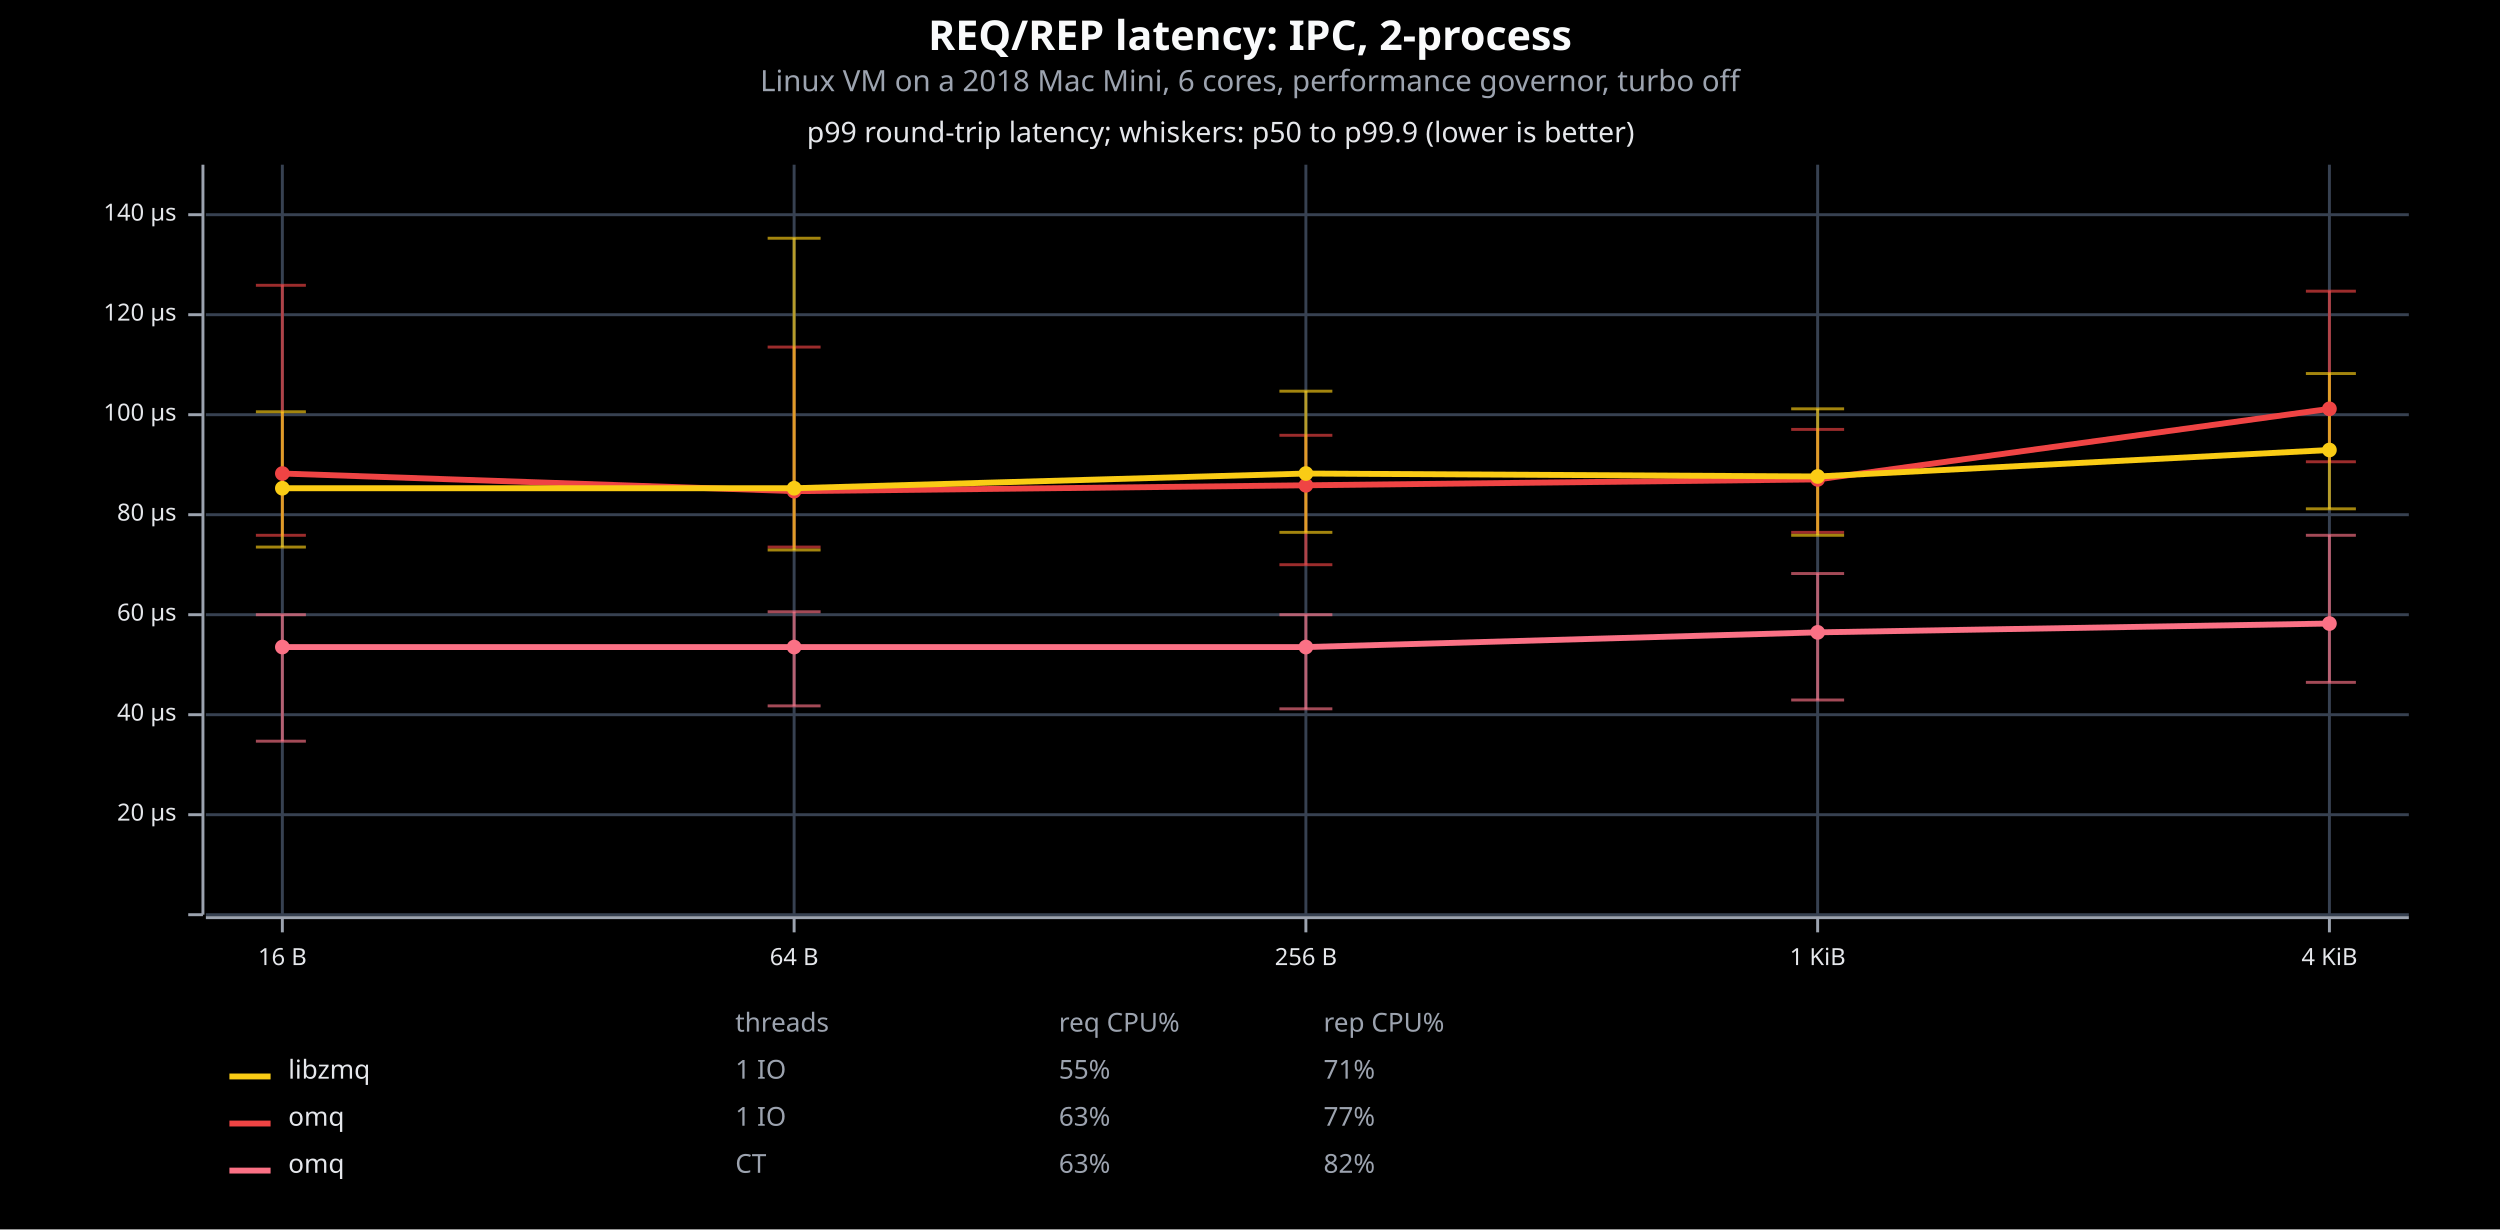
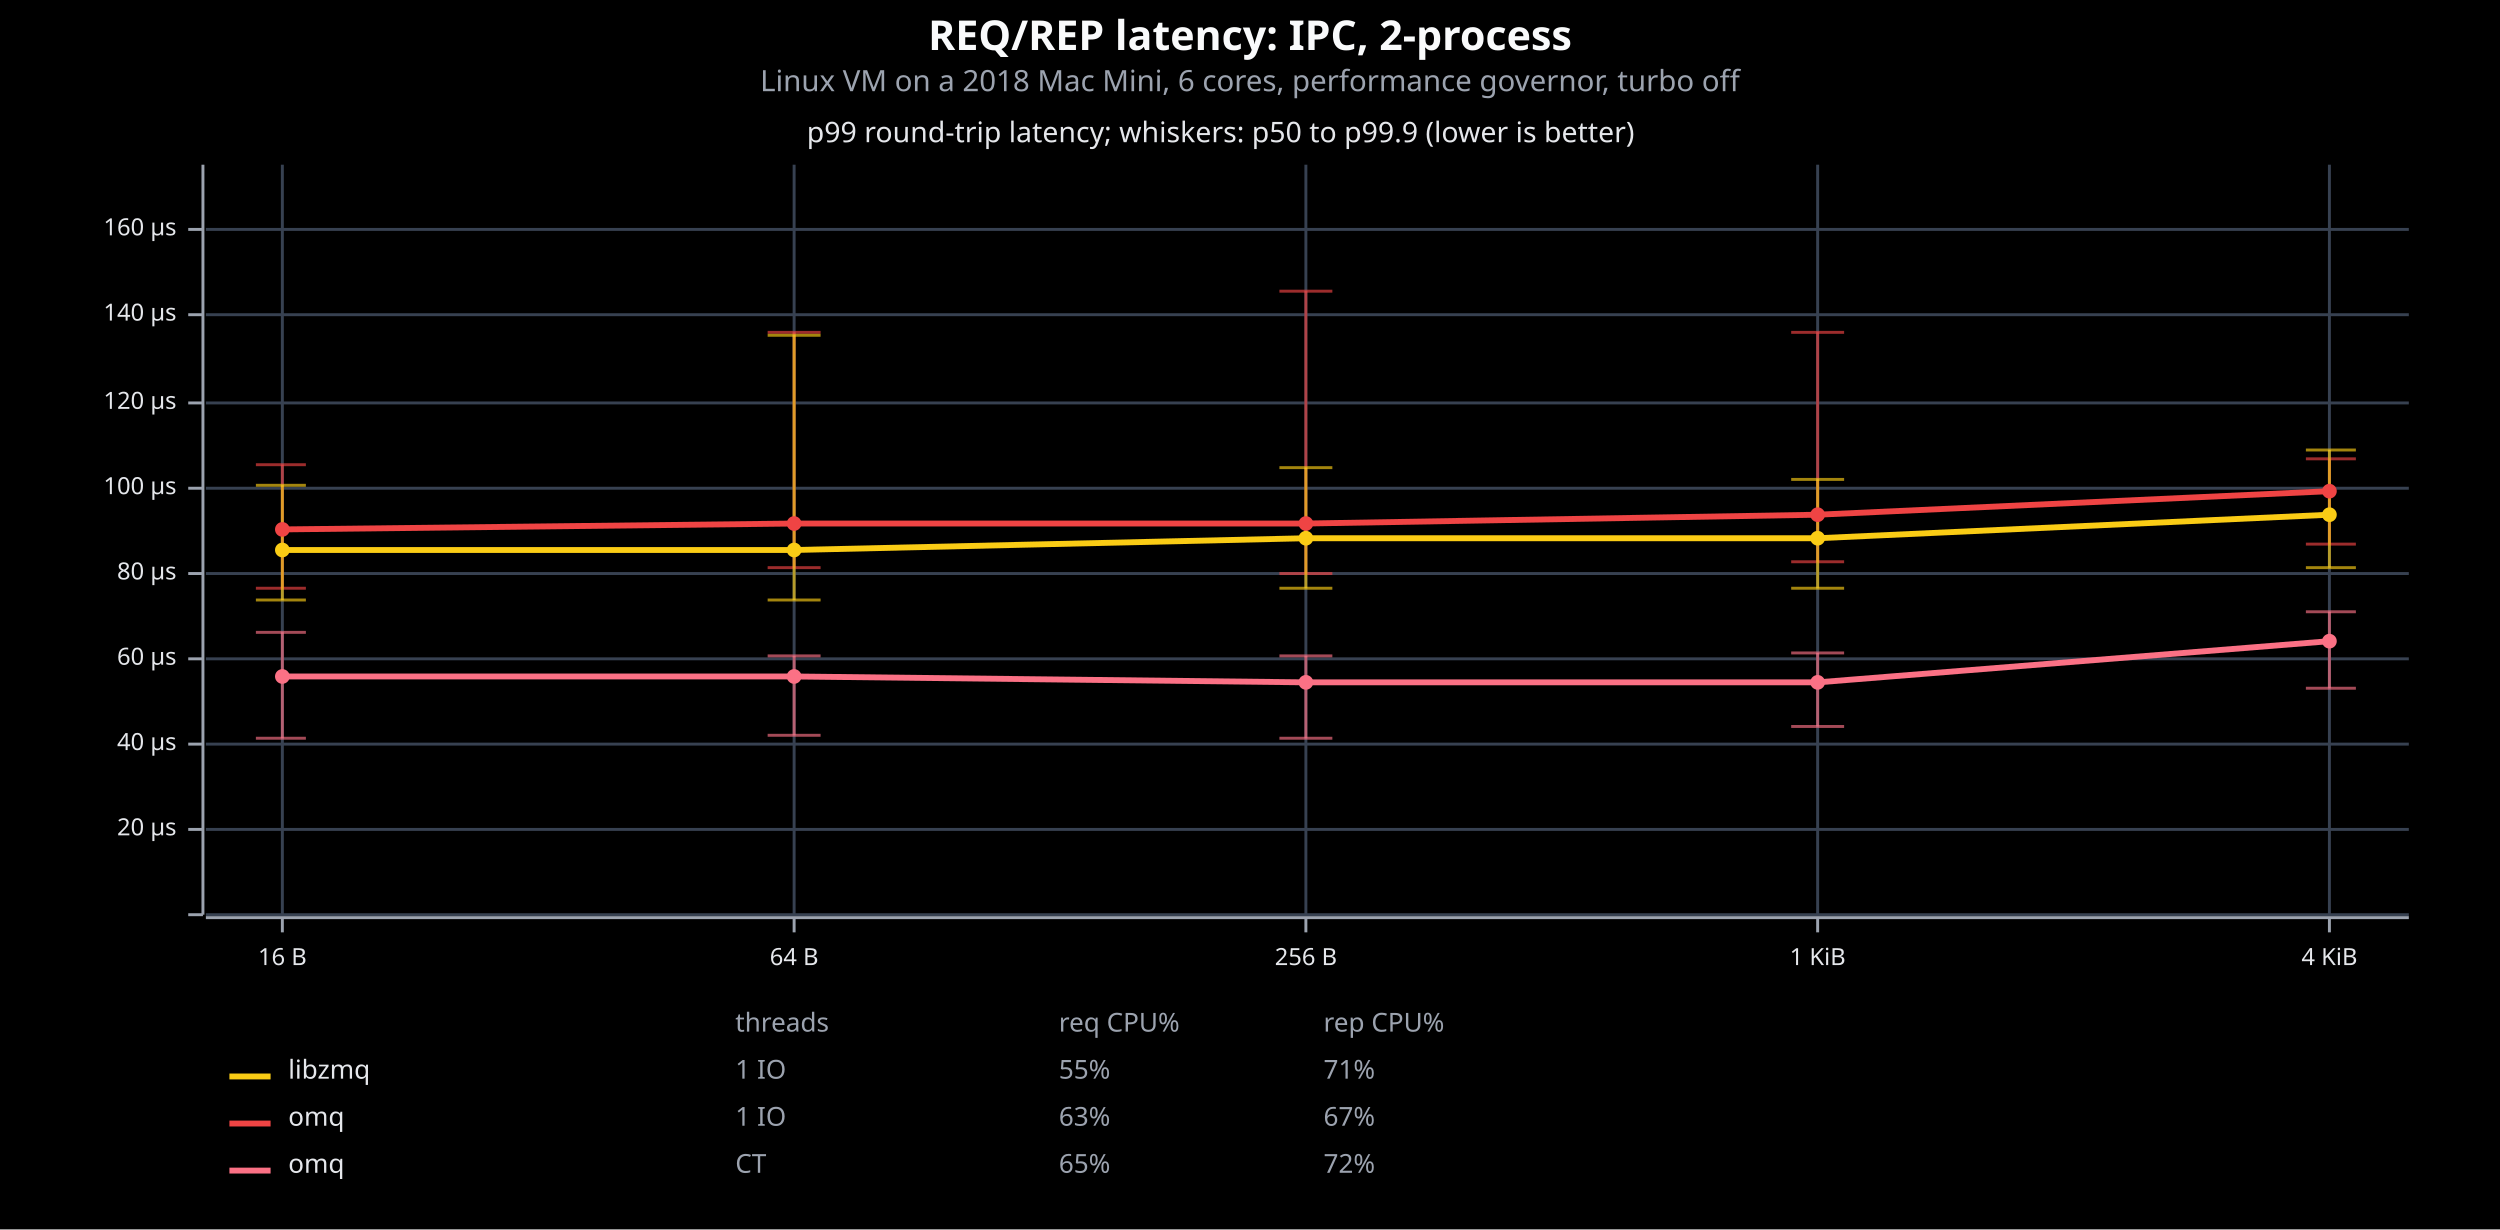
<svg xmlns="http://www.w3.org/2000/svg" viewBox="0 0 850 418" font-family="system-ui, -apple-system, sans-serif">
  <rect x="0" y="0" width="850" height="418" opacity="1" fill="#000000" stroke="none" />
  <text x="425" y="17" text-anchor="middle" font-family="sans-serif" font-size="14" font-weight="bold" fill="#F9FAFB">REQ/REP latency: IPC, 2-process</text>
  <text x="425" y="31" text-anchor="middle" font-family="sans-serif" font-size="10" fill="#9CA3AF">Linux VM on a 2018 Mac Mini, 6 cores, performance governor, turbo off</text>
  <text x="415" y="41" dy="0.76em" text-anchor="middle" font-family="sans-serif" font-size="9.677" opacity="1" fill="#E5E7EB">
p99 round-trip latency; whiskers: p50 to p99.9 (lower is better)
</text>
  <line opacity="1" stroke="#374151" stroke-width="1" x1="96" y1="311" x2="96" y2="56" />
  <line opacity="1" stroke="#374151" stroke-width="1" x1="270" y1="311" x2="270" y2="56" />
  <line opacity="1" stroke="#374151" stroke-width="1" x1="444" y1="311" x2="444" y2="56" />
  <line opacity="1" stroke="#374151" stroke-width="1" x1="618" y1="311" x2="618" y2="56" />
  <line opacity="1" stroke="#374151" stroke-width="1" x1="792" y1="311" x2="792" y2="56" />
  <line opacity="1" stroke="#374151" stroke-width="1" x1="70" y1="311" x2="819" y2="311" />
-   <line opacity="1" stroke="#374151" stroke-width="1" x1="70" y1="277" x2="819" y2="277" />
-   <line opacity="1" stroke="#374151" stroke-width="1" x1="70" y1="243" x2="819" y2="243" />
-   <line opacity="1" stroke="#374151" stroke-width="1" x1="70" y1="209" x2="819" y2="209" />
-   <line opacity="1" stroke="#374151" stroke-width="1" x1="70" y1="175" x2="819" y2="175" />
-   <line opacity="1" stroke="#374151" stroke-width="1" x1="70" y1="141" x2="819" y2="141" />
+   <line opacity="1" stroke="#374151" stroke-width="1" x1="70" y1="282" x2="819" y2="282" />
+   <line opacity="1" stroke="#374151" stroke-width="1" x1="70" y1="253" x2="819" y2="253" />
+   <line opacity="1" stroke="#374151" stroke-width="1" x1="70" y1="224" x2="819" y2="224" />
+   <line opacity="1" stroke="#374151" stroke-width="1" x1="70" y1="195" x2="819" y2="195" />
+   <line opacity="1" stroke="#374151" stroke-width="1" x1="70" y1="166" x2="819" y2="166" />
+   <line opacity="1" stroke="#374151" stroke-width="1" x1="70" y1="137" x2="819" y2="137" />
  <line opacity="1" stroke="#374151" stroke-width="1" x1="70" y1="107" x2="819" y2="107" />
-   <line opacity="1" stroke="#374151" stroke-width="1" x1="70" y1="73" x2="819" y2="73" />
+   <line opacity="1" stroke="#374151" stroke-width="1" x1="70" y1="78" x2="819" y2="78" />
  <polyline fill="none" opacity="1" stroke="#9CA3AF" stroke-width="1" points="69,56 69,311 " />
  <text x="60" y="311" dy="0.5ex" text-anchor="end" font-family="sans-serif" font-size="8.065" opacity="1" fill="#E5E7EB">

</text>
  <polyline fill="none" opacity="1" stroke="#9CA3AF" stroke-width="1" points="64,311 69,311 " />
-   <text x="60" y="277" dy="0.5ex" text-anchor="end" font-family="sans-serif" font-size="8.065" opacity="1" fill="#E5E7EB">
+   <text x="60" y="282" dy="0.5ex" text-anchor="end" font-family="sans-serif" font-size="8.065" opacity="1" fill="#E5E7EB">
20 μs
</text>
-   <polyline fill="none" opacity="1" stroke="#9CA3AF" stroke-width="1" points="64,277 69,277 " />
-   <text x="60" y="243" dy="0.5ex" text-anchor="end" font-family="sans-serif" font-size="8.065" opacity="1" fill="#E5E7EB">
+   <polyline fill="none" opacity="1" stroke="#9CA3AF" stroke-width="1" points="64,282 69,282 " />
+   <text x="60" y="253" dy="0.5ex" text-anchor="end" font-family="sans-serif" font-size="8.065" opacity="1" fill="#E5E7EB">
40 μs
</text>
-   <polyline fill="none" opacity="1" stroke="#9CA3AF" stroke-width="1" points="64,243 69,243 " />
-   <text x="60" y="209" dy="0.5ex" text-anchor="end" font-family="sans-serif" font-size="8.065" opacity="1" fill="#E5E7EB">
+   <polyline fill="none" opacity="1" stroke="#9CA3AF" stroke-width="1" points="64,253 69,253 " />
+   <text x="60" y="224" dy="0.5ex" text-anchor="end" font-family="sans-serif" font-size="8.065" opacity="1" fill="#E5E7EB">
60 μs
</text>
-   <polyline fill="none" opacity="1" stroke="#9CA3AF" stroke-width="1" points="64,209 69,209 " />
-   <text x="60" y="175" dy="0.5ex" text-anchor="end" font-family="sans-serif" font-size="8.065" opacity="1" fill="#E5E7EB">
+   <polyline fill="none" opacity="1" stroke="#9CA3AF" stroke-width="1" points="64,224 69,224 " />
+   <text x="60" y="195" dy="0.5ex" text-anchor="end" font-family="sans-serif" font-size="8.065" opacity="1" fill="#E5E7EB">
80 μs
</text>
-   <polyline fill="none" opacity="1" stroke="#9CA3AF" stroke-width="1" points="64,175 69,175 " />
-   <text x="60" y="141" dy="0.5ex" text-anchor="end" font-family="sans-serif" font-size="8.065" opacity="1" fill="#E5E7EB">
+   <polyline fill="none" opacity="1" stroke="#9CA3AF" stroke-width="1" points="64,195 69,195 " />
+   <text x="60" y="166" dy="0.5ex" text-anchor="end" font-family="sans-serif" font-size="8.065" opacity="1" fill="#E5E7EB">
100 μs
</text>
-   <polyline fill="none" opacity="1" stroke="#9CA3AF" stroke-width="1" points="64,141 69,141 " />
-   <text x="60" y="107" dy="0.5ex" text-anchor="end" font-family="sans-serif" font-size="8.065" opacity="1" fill="#E5E7EB">
+   <polyline fill="none" opacity="1" stroke="#9CA3AF" stroke-width="1" points="64,166 69,166 " />
+   <text x="60" y="137" dy="0.5ex" text-anchor="end" font-family="sans-serif" font-size="8.065" opacity="1" fill="#E5E7EB">
120 μs
</text>
-   <polyline fill="none" opacity="1" stroke="#9CA3AF" stroke-width="1" points="64,107 69,107 " />
-   <text x="60" y="73" dy="0.5ex" text-anchor="end" font-family="sans-serif" font-size="8.065" opacity="1" fill="#E5E7EB">
+   <polyline fill="none" opacity="1" stroke="#9CA3AF" stroke-width="1" points="64,137 69,137 " />
+   <text x="60" y="107" dy="0.5ex" text-anchor="end" font-family="sans-serif" font-size="8.065" opacity="1" fill="#E5E7EB">
140 μs
</text>
-   <polyline fill="none" opacity="1" stroke="#9CA3AF" stroke-width="1" points="64,73 69,73 " />
+   <polyline fill="none" opacity="1" stroke="#9CA3AF" stroke-width="1" points="64,107 69,107 " />
+   <text x="60" y="78" dy="0.5ex" text-anchor="end" font-family="sans-serif" font-size="8.065" opacity="1" fill="#E5E7EB">
+ 160 μs
+ </text>
+   <polyline fill="none" opacity="1" stroke="#9CA3AF" stroke-width="1" points="64,78 69,78 " />
  <polyline fill="none" opacity="1" stroke="#9CA3AF" stroke-width="1" points="70,312 819,312 " />
  <text x="96" y="322" dy="0.76em" text-anchor="middle" font-family="sans-serif" font-size="8.065" opacity="1" fill="#E5E7EB">
16 B
</text>
  <polyline fill="none" opacity="1" stroke="#9CA3AF" stroke-width="1" points="96,312 96,317 " />
  <text x="270" y="322" dy="0.76em" text-anchor="middle" font-family="sans-serif" font-size="8.065" opacity="1" fill="#E5E7EB">
64 B
</text>
  <polyline fill="none" opacity="1" stroke="#9CA3AF" stroke-width="1" points="270,312 270,317 " />
  <text x="444" y="322" dy="0.76em" text-anchor="middle" font-family="sans-serif" font-size="8.065" opacity="1" fill="#E5E7EB">
256 B
</text>
  <polyline fill="none" opacity="1" stroke="#9CA3AF" stroke-width="1" points="444,312 444,317 " />
  <text x="618" y="322" dy="0.76em" text-anchor="middle" font-family="sans-serif" font-size="8.065" opacity="1" fill="#E5E7EB">
1 KiB
</text>
  <polyline fill="none" opacity="1" stroke="#9CA3AF" stroke-width="1" points="618,312 618,317 " />
  <text x="792" y="322" dy="0.76em" text-anchor="middle" font-family="sans-serif" font-size="8.065" opacity="1" fill="#E5E7EB">
4 KiB
</text>
  <polyline fill="none" opacity="1" stroke="#9CA3AF" stroke-width="1" points="792,312 792,317 " />
-   <polyline fill="none" opacity="0.65" stroke="#FB7185" stroke-width="1" points="96,252 96,209 " />
-   <polyline fill="none" opacity="0.65" stroke="#FB7185" stroke-width="1" points="87,252 104,252 " />
-   <polyline fill="none" opacity="0.65" stroke="#FB7185" stroke-width="1" points="87,209 104,209 " />
-   <polyline fill="none" opacity="0.65" stroke="#FB7185" stroke-width="1" points="270,240 270,208 " />
-   <polyline fill="none" opacity="0.65" stroke="#FB7185" stroke-width="1" points="261,240 279,240 " />
-   <polyline fill="none" opacity="0.65" stroke="#FB7185" stroke-width="1" points="261,208 279,208 " />
-   <polyline fill="none" opacity="0.65" stroke="#FB7185" stroke-width="1" points="444,241 444,209 " />
-   <polyline fill="none" opacity="0.65" stroke="#FB7185" stroke-width="1" points="435,241 453,241 " />
-   <polyline fill="none" opacity="0.65" stroke="#FB7185" stroke-width="1" points="435,209 453,209 " />
-   <polyline fill="none" opacity="0.65" stroke="#FB7185" stroke-width="1" points="618,238 618,195 " />
-   <polyline fill="none" opacity="0.65" stroke="#FB7185" stroke-width="1" points="609,238 627,238 " />
-   <polyline fill="none" opacity="0.65" stroke="#FB7185" stroke-width="1" points="609,195 627,195 " />
-   <polyline fill="none" opacity="0.65" stroke="#FB7185" stroke-width="1" points="792,232 792,182 " />
-   <polyline fill="none" opacity="0.65" stroke="#FB7185" stroke-width="1" points="784,232 801,232 " />
-   <polyline fill="none" opacity="0.65" stroke="#FB7185" stroke-width="1" points="784,182 801,182 " />
-   <polyline fill="none" opacity="0.65" stroke="#EF4444" stroke-width="1" points="96,182 96,97 " />
-   <polyline fill="none" opacity="0.65" stroke="#EF4444" stroke-width="1" points="87,182 104,182 " />
-   <polyline fill="none" opacity="0.65" stroke="#EF4444" stroke-width="1" points="87,97 104,97 " />
-   <polyline fill="none" opacity="0.65" stroke="#EF4444" stroke-width="1" points="270,186 270,118 " />
-   <polyline fill="none" opacity="0.65" stroke="#EF4444" stroke-width="1" points="261,186 279,186 " />
-   <polyline fill="none" opacity="0.65" stroke="#EF4444" stroke-width="1" points="261,118 279,118 " />
-   <polyline fill="none" opacity="0.65" stroke="#EF4444" stroke-width="1" points="444,192 444,148 " />
-   <polyline fill="none" opacity="0.65" stroke="#EF4444" stroke-width="1" points="435,192 453,192 " />
-   <polyline fill="none" opacity="0.65" stroke="#EF4444" stroke-width="1" points="435,148 453,148 " />
-   <polyline fill="none" opacity="0.65" stroke="#EF4444" stroke-width="1" points="618,181 618,146 " />
-   <polyline fill="none" opacity="0.65" stroke="#EF4444" stroke-width="1" points="609,181 627,181 " />
-   <polyline fill="none" opacity="0.65" stroke="#EF4444" stroke-width="1" points="609,146 627,146 " />
-   <polyline fill="none" opacity="0.65" stroke="#EF4444" stroke-width="1" points="792,157 792,99 " />
-   <polyline fill="none" opacity="0.65" stroke="#EF4444" stroke-width="1" points="784,157 801,157 " />
-   <polyline fill="none" opacity="0.65" stroke="#EF4444" stroke-width="1" points="784,99 801,99 " />
-   <polyline fill="none" opacity="0.65" stroke="#FACC15" stroke-width="1" points="96,186 96,140 " />
-   <polyline fill="none" opacity="0.65" stroke="#FACC15" stroke-width="1" points="87,186 104,186 " />
-   <polyline fill="none" opacity="0.65" stroke="#FACC15" stroke-width="1" points="87,140 104,140 " />
-   <polyline fill="none" opacity="0.65" stroke="#FACC15" stroke-width="1" points="270,187 270,81 " />
-   <polyline fill="none" opacity="0.65" stroke="#FACC15" stroke-width="1" points="261,187 279,187 " />
-   <polyline fill="none" opacity="0.65" stroke="#FACC15" stroke-width="1" points="261,81 279,81 " />
-   <polyline fill="none" opacity="0.65" stroke="#FACC15" stroke-width="1" points="444,181 444,133 " />
-   <polyline fill="none" opacity="0.65" stroke="#FACC15" stroke-width="1" points="435,181 453,181 " />
-   <polyline fill="none" opacity="0.65" stroke="#FACC15" stroke-width="1" points="435,133 453,133 " />
-   <polyline fill="none" opacity="0.65" stroke="#FACC15" stroke-width="1" points="618,182 618,139 " />
-   <polyline fill="none" opacity="0.65" stroke="#FACC15" stroke-width="1" points="609,182 627,182 " />
-   <polyline fill="none" opacity="0.65" stroke="#FACC15" stroke-width="1" points="609,139 627,139 " />
-   <polyline fill="none" opacity="0.65" stroke="#FACC15" stroke-width="1" points="792,173 792,127 " />
-   <polyline fill="none" opacity="0.65" stroke="#FACC15" stroke-width="1" points="784,173 801,173 " />
-   <polyline fill="none" opacity="0.65" stroke="#FACC15" stroke-width="1" points="784,127 801,127 " />
-   <polyline fill="none" opacity="1" stroke="#FB7185" stroke-width="2" points="96,220 270,220 444,220 618,215 792,212 " />
-   <circle cx="96" cy="220" r="2.5" opacity="1" fill="#FB7185" stroke="none" stroke-width="1" />
-   <circle cx="270" cy="220" r="2.5" opacity="1" fill="#FB7185" stroke="none" stroke-width="1" />
-   <circle cx="444" cy="220" r="2.5" opacity="1" fill="#FB7185" stroke="none" stroke-width="1" />
-   <circle cx="618" cy="215" r="2.5" opacity="1" fill="#FB7185" stroke="none" stroke-width="1" />
-   <circle cx="792" cy="212" r="2.5" opacity="1" fill="#FB7185" stroke="none" stroke-width="1" />
-   <polyline fill="none" opacity="1" stroke="#EF4444" stroke-width="2" points="96,161 270,167 444,165 618,163 792,139 " />
-   <circle cx="96" cy="161" r="2.5" opacity="1" fill="#EF4444" stroke="none" stroke-width="1" />
-   <circle cx="270" cy="167" r="2.5" opacity="1" fill="#EF4444" stroke="none" stroke-width="1" />
-   <circle cx="444" cy="165" r="2.5" opacity="1" fill="#EF4444" stroke="none" stroke-width="1" />
-   <circle cx="618" cy="163" r="2.5" opacity="1" fill="#EF4444" stroke="none" stroke-width="1" />
-   <circle cx="792" cy="139" r="2.5" opacity="1" fill="#EF4444" stroke="none" stroke-width="1" />
-   <polyline fill="none" opacity="1" stroke="#FACC15" stroke-width="2" points="96,166 270,166 444,161 618,162 792,153 " />
-   <circle cx="96" cy="166" r="2.5" opacity="1" fill="#FACC15" stroke="none" stroke-width="1" />
-   <circle cx="270" cy="166" r="2.5" opacity="1" fill="#FACC15" stroke="none" stroke-width="1" />
-   <circle cx="444" cy="161" r="2.5" opacity="1" fill="#FACC15" stroke="none" stroke-width="1" />
-   <circle cx="618" cy="162" r="2.5" opacity="1" fill="#FACC15" stroke="none" stroke-width="1" />
-   <circle cx="792" cy="153" r="2.5" opacity="1" fill="#FACC15" stroke="none" stroke-width="1" />
+   <polyline fill="none" opacity="0.65" stroke="#FB7185" stroke-width="1" points="96,251 96,215 " />
+   <polyline fill="none" opacity="0.65" stroke="#FB7185" stroke-width="1" points="87,251 104,251 " />
+   <polyline fill="none" opacity="0.65" stroke="#FB7185" stroke-width="1" points="87,215 104,215 " />
+   <polyline fill="none" opacity="0.65" stroke="#FB7185" stroke-width="1" points="270,250 270,223 " />
+   <polyline fill="none" opacity="0.65" stroke="#FB7185" stroke-width="1" points="261,250 279,250 " />
+   <polyline fill="none" opacity="0.65" stroke="#FB7185" stroke-width="1" points="261,223 279,223 " />
+   <polyline fill="none" opacity="0.65" stroke="#FB7185" stroke-width="1" points="444,251 444,223 " />
+   <polyline fill="none" opacity="0.65" stroke="#FB7185" stroke-width="1" points="435,251 453,251 " />
+   <polyline fill="none" opacity="0.65" stroke="#FB7185" stroke-width="1" points="435,223 453,223 " />
+   <polyline fill="none" opacity="0.65" stroke="#FB7185" stroke-width="1" points="618,247 618,222 " />
+   <polyline fill="none" opacity="0.65" stroke="#FB7185" stroke-width="1" points="609,247 627,247 " />
+   <polyline fill="none" opacity="0.65" stroke="#FB7185" stroke-width="1" points="609,222 627,222 " />
+   <polyline fill="none" opacity="0.65" stroke="#FB7185" stroke-width="1" points="792,234 792,208 " />
+   <polyline fill="none" opacity="0.65" stroke="#FB7185" stroke-width="1" points="784,234 801,234 " />
+   <polyline fill="none" opacity="0.65" stroke="#FB7185" stroke-width="1" points="784,208 801,208 " />
+   <polyline fill="none" opacity="0.65" stroke="#EF4444" stroke-width="1" points="96,200 96,158 " />
+   <polyline fill="none" opacity="0.65" stroke="#EF4444" stroke-width="1" points="87,200 104,200 " />
+   <polyline fill="none" opacity="0.65" stroke="#EF4444" stroke-width="1" points="87,158 104,158 " />
+   <polyline fill="none" opacity="0.65" stroke="#EF4444" stroke-width="1" points="270,193 270,113 " />
+   <polyline fill="none" opacity="0.65" stroke="#EF4444" stroke-width="1" points="261,193 279,193 " />
+   <polyline fill="none" opacity="0.65" stroke="#EF4444" stroke-width="1" points="261,113 279,113 " />
+   <polyline fill="none" opacity="0.65" stroke="#EF4444" stroke-width="1" points="444,195 444,99 " />
+   <polyline fill="none" opacity="0.65" stroke="#EF4444" stroke-width="1" points="435,195 453,195 " />
+   <polyline fill="none" opacity="0.65" stroke="#EF4444" stroke-width="1" points="435,99 453,99 " />
+   <polyline fill="none" opacity="0.65" stroke="#EF4444" stroke-width="1" points="618,191 618,113 " />
+   <polyline fill="none" opacity="0.65" stroke="#EF4444" stroke-width="1" points="609,191 627,191 " />
+   <polyline fill="none" opacity="0.65" stroke="#EF4444" stroke-width="1" points="609,113 627,113 " />
+   <polyline fill="none" opacity="0.65" stroke="#EF4444" stroke-width="1" points="792,185 792,156 " />
+   <polyline fill="none" opacity="0.65" stroke="#EF4444" stroke-width="1" points="784,185 801,185 " />
+   <polyline fill="none" opacity="0.65" stroke="#EF4444" stroke-width="1" points="784,156 801,156 " />
+   <polyline fill="none" opacity="0.65" stroke="#FACC15" stroke-width="1" points="96,204 96,165 " />
+   <polyline fill="none" opacity="0.65" stroke="#FACC15" stroke-width="1" points="87,204 104,204 " />
+   <polyline fill="none" opacity="0.65" stroke="#FACC15" stroke-width="1" points="87,165 104,165 " />
+   <polyline fill="none" opacity="0.65" stroke="#FACC15" stroke-width="1" points="270,204 270,114 " />
+   <polyline fill="none" opacity="0.65" stroke="#FACC15" stroke-width="1" points="261,204 279,204 " />
+   <polyline fill="none" opacity="0.65" stroke="#FACC15" stroke-width="1" points="261,114 279,114 " />
+   <polyline fill="none" opacity="0.65" stroke="#FACC15" stroke-width="1" points="444,200 444,159 " />
+   <polyline fill="none" opacity="0.65" stroke="#FACC15" stroke-width="1" points="435,200 453,200 " />
+   <polyline fill="none" opacity="0.65" stroke="#FACC15" stroke-width="1" points="435,159 453,159 " />
+   <polyline fill="none" opacity="0.65" stroke="#FACC15" stroke-width="1" points="618,200 618,163 " />
+   <polyline fill="none" opacity="0.65" stroke="#FACC15" stroke-width="1" points="609,200 627,200 " />
+   <polyline fill="none" opacity="0.65" stroke="#FACC15" stroke-width="1" points="609,163 627,163 " />
+   <polyline fill="none" opacity="0.65" stroke="#FACC15" stroke-width="1" points="792,193 792,153 " />
+   <polyline fill="none" opacity="0.65" stroke="#FACC15" stroke-width="1" points="784,193 801,193 " />
+   <polyline fill="none" opacity="0.65" stroke="#FACC15" stroke-width="1" points="784,153 801,153 " />
+   <polyline fill="none" opacity="1" stroke="#FB7185" stroke-width="2" points="96,230 270,230 444,232 618,232 792,218 " />
+   <circle cx="96" cy="230" r="2.5" opacity="1" fill="#FB7185" stroke="none" stroke-width="1" />
+   <circle cx="270" cy="230" r="2.5" opacity="1" fill="#FB7185" stroke="none" stroke-width="1" />
+   <circle cx="444" cy="232" r="2.5" opacity="1" fill="#FB7185" stroke="none" stroke-width="1" />
+   <circle cx="618" cy="232" r="2.5" opacity="1" fill="#FB7185" stroke="none" stroke-width="1" />
+   <circle cx="792" cy="218" r="2.5" opacity="1" fill="#FB7185" stroke="none" stroke-width="1" />
+   <polyline fill="none" opacity="1" stroke="#EF4444" stroke-width="2" points="96,180 270,178 444,178 618,175 792,167 " />
+   <circle cx="96" cy="180" r="2.5" opacity="1" fill="#EF4444" stroke="none" stroke-width="1" />
+   <circle cx="270" cy="178" r="2.5" opacity="1" fill="#EF4444" stroke="none" stroke-width="1" />
+   <circle cx="444" cy="178" r="2.5" opacity="1" fill="#EF4444" stroke="none" stroke-width="1" />
+   <circle cx="618" cy="175" r="2.5" opacity="1" fill="#EF4444" stroke="none" stroke-width="1" />
+   <circle cx="792" cy="167" r="2.5" opacity="1" fill="#EF4444" stroke="none" stroke-width="1" />
+   <polyline fill="none" opacity="1" stroke="#FACC15" stroke-width="2" points="96,187 270,187 444,183 618,183 792,175 " />
+   <circle cx="96" cy="187" r="2.5" opacity="1" fill="#FACC15" stroke="none" stroke-width="1" />
+   <circle cx="270" cy="187" r="2.5" opacity="1" fill="#FACC15" stroke="none" stroke-width="1" />
+   <circle cx="444" cy="183" r="2.5" opacity="1" fill="#FACC15" stroke="none" stroke-width="1" />
+   <circle cx="618" cy="183" r="2.5" opacity="1" fill="#FACC15" stroke="none" stroke-width="1" />
+   <circle cx="792" cy="175" r="2.5" opacity="1" fill="#FACC15" stroke="none" stroke-width="1" />
  <text x="250" y="344" dy="0.76em" text-anchor="start" font-family="sans-serif" font-size="8.871" opacity="1" fill="#9CA3AF">
threads
</text>
  <text x="360" y="344" dy="0.76em" text-anchor="start" font-family="sans-serif" font-size="8.871" opacity="1" fill="#9CA3AF">
req CPU%
</text>
  <text x="450" y="344" dy="0.76em" text-anchor="start" font-family="sans-serif" font-size="8.871" opacity="1" fill="#9CA3AF">
rep CPU%
</text>
  <polyline fill="none" opacity="1" stroke="#FACC15" stroke-width="2" points="78,366 92,366 " />
  <text x="98" y="360" dy="0.76em" text-anchor="start" font-family="sans-serif" font-size="8.871" opacity="1" fill="#E5E7EB">
libzmq
</text>
  <text x="250" y="360" dy="0.76em" text-anchor="start" font-family="sans-serif" font-size="8.871" opacity="1" fill="#9CA3AF">
1 IO
</text>
  <text x="360" y="360" dy="0.76em" text-anchor="start" font-family="sans-serif" font-size="8.871" opacity="1" fill="#9CA3AF">
55%
</text>
  <text x="450" y="360" dy="0.76em" text-anchor="start" font-family="sans-serif" font-size="8.871" opacity="1" fill="#9CA3AF">
71%
</text>
  <polyline fill="none" opacity="1" stroke="#EF4444" stroke-width="2" points="78,382 92,382 " />
  <text x="98" y="376" dy="0.76em" text-anchor="start" font-family="sans-serif" font-size="8.871" opacity="1" fill="#E5E7EB">
omq
</text>
  <text x="250" y="376" dy="0.76em" text-anchor="start" font-family="sans-serif" font-size="8.871" opacity="1" fill="#9CA3AF">
1 IO
</text>
  <text x="360" y="376" dy="0.76em" text-anchor="start" font-family="sans-serif" font-size="8.871" opacity="1" fill="#9CA3AF">
63%
</text>
  <text x="450" y="376" dy="0.76em" text-anchor="start" font-family="sans-serif" font-size="8.871" opacity="1" fill="#9CA3AF">
- 77%
+ 67%
</text>
  <polyline fill="none" opacity="1" stroke="#FB7185" stroke-width="2" points="78,398 92,398 " />
  <text x="98" y="392" dy="0.76em" text-anchor="start" font-family="sans-serif" font-size="8.871" opacity="1" fill="#E5E7EB">
omq
</text>
  <text x="250" y="392" dy="0.76em" text-anchor="start" font-family="sans-serif" font-size="8.871" opacity="1" fill="#9CA3AF">
CT
</text>
  <text x="360" y="392" dy="0.76em" text-anchor="start" font-family="sans-serif" font-size="8.871" opacity="1" fill="#9CA3AF">
- 63%
+ 65%
</text>
  <text x="450" y="392" dy="0.76em" text-anchor="start" font-family="sans-serif" font-size="8.871" opacity="1" fill="#9CA3AF">
- 82%
+ 72%
</text>
</svg>
